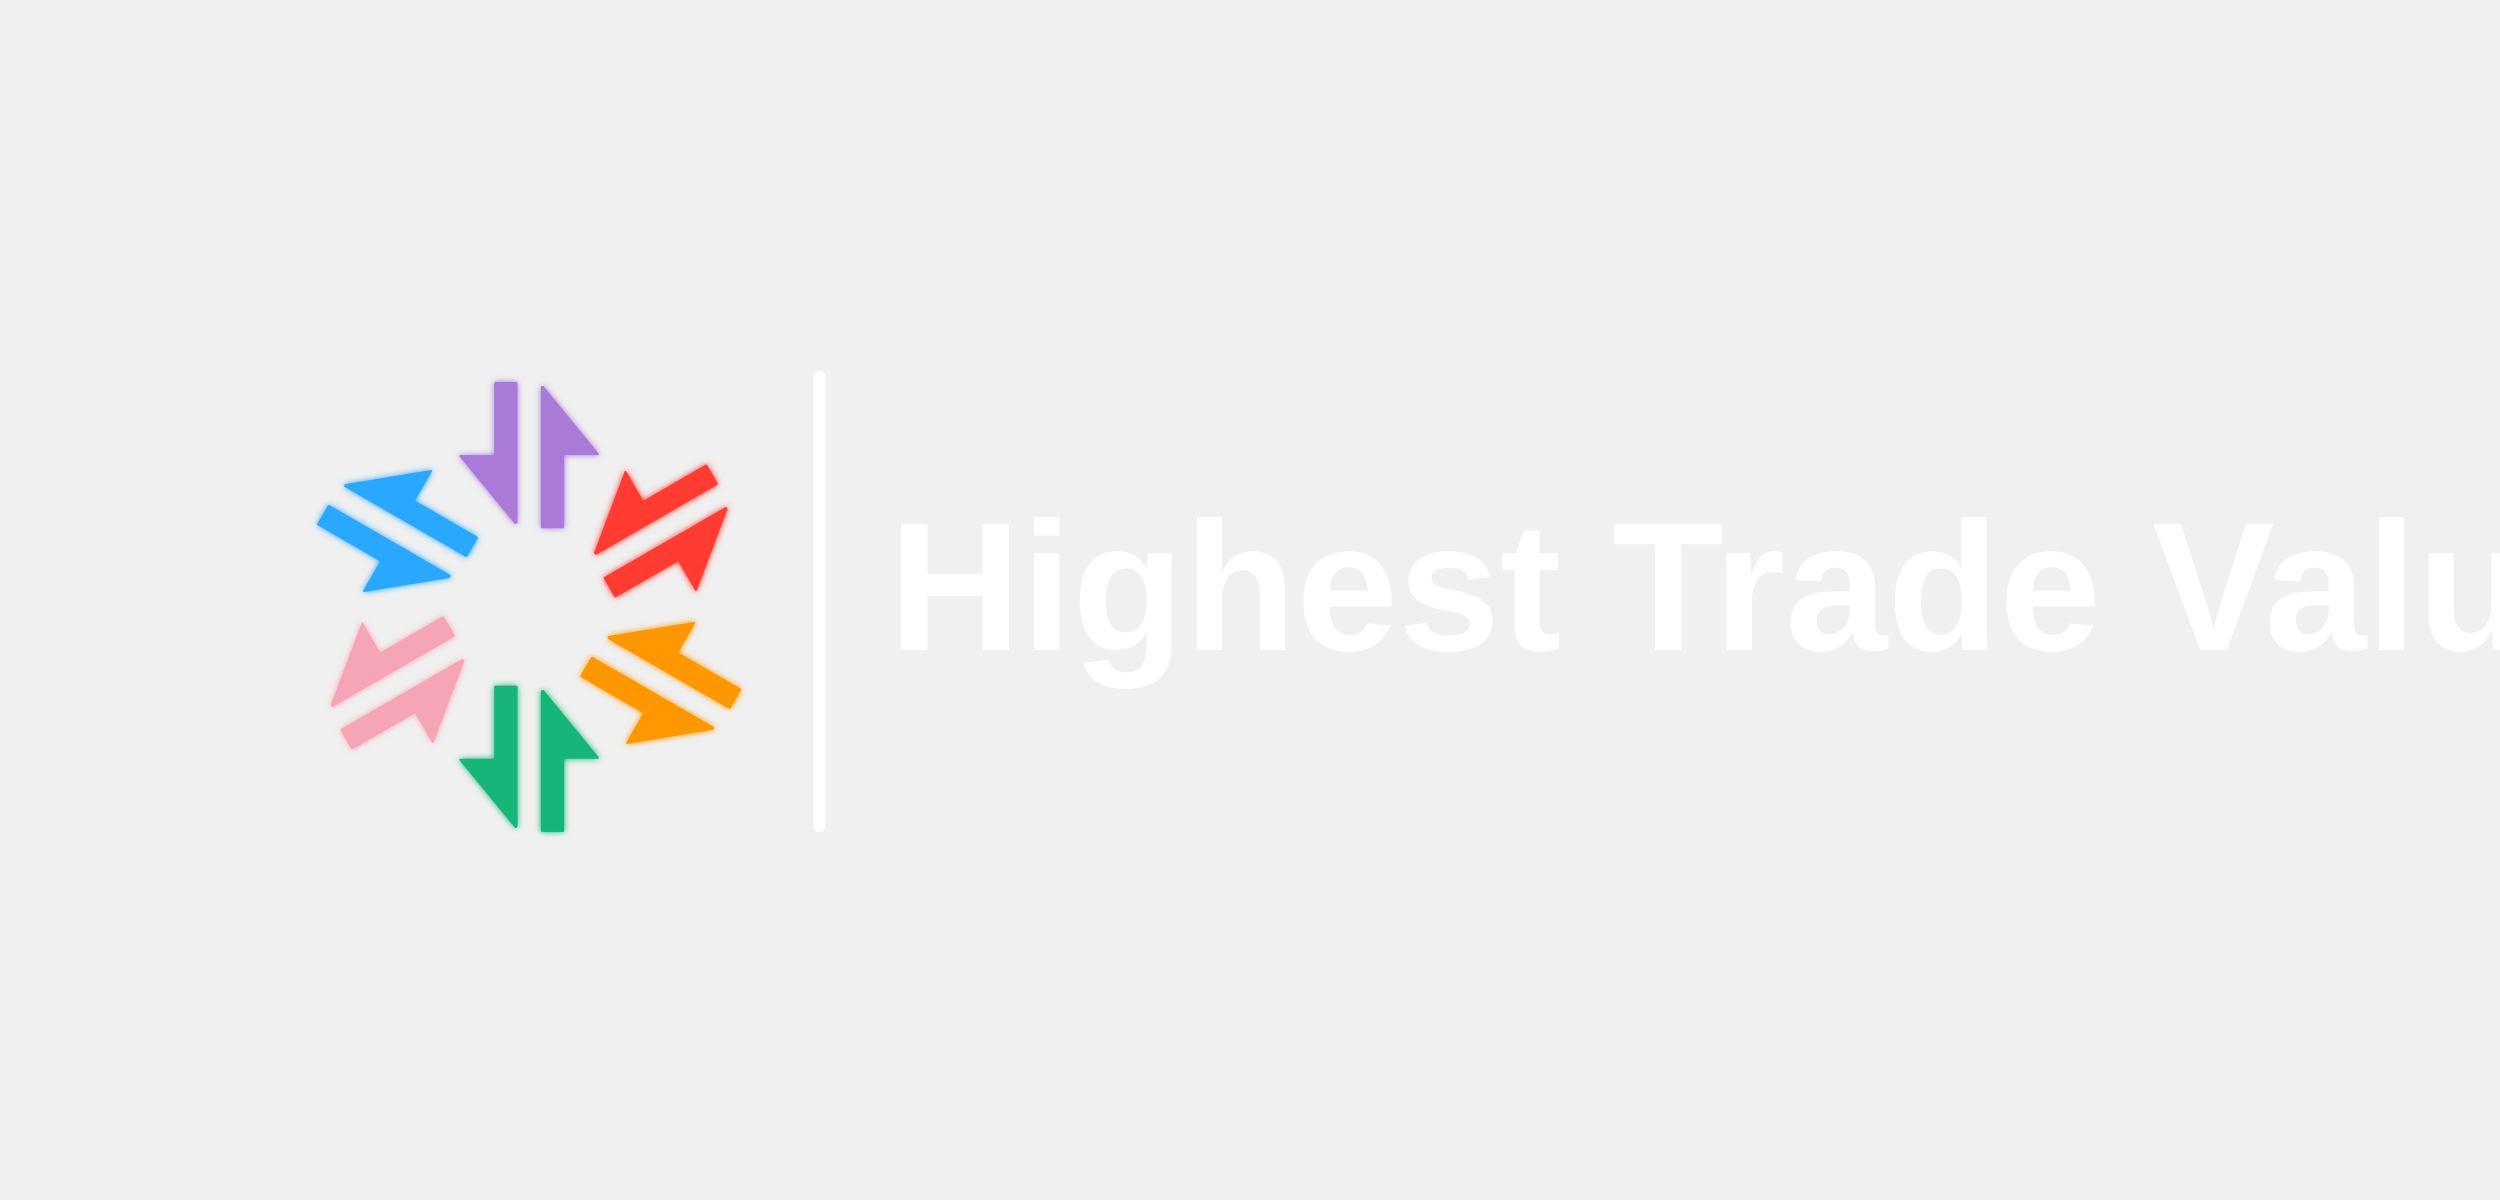
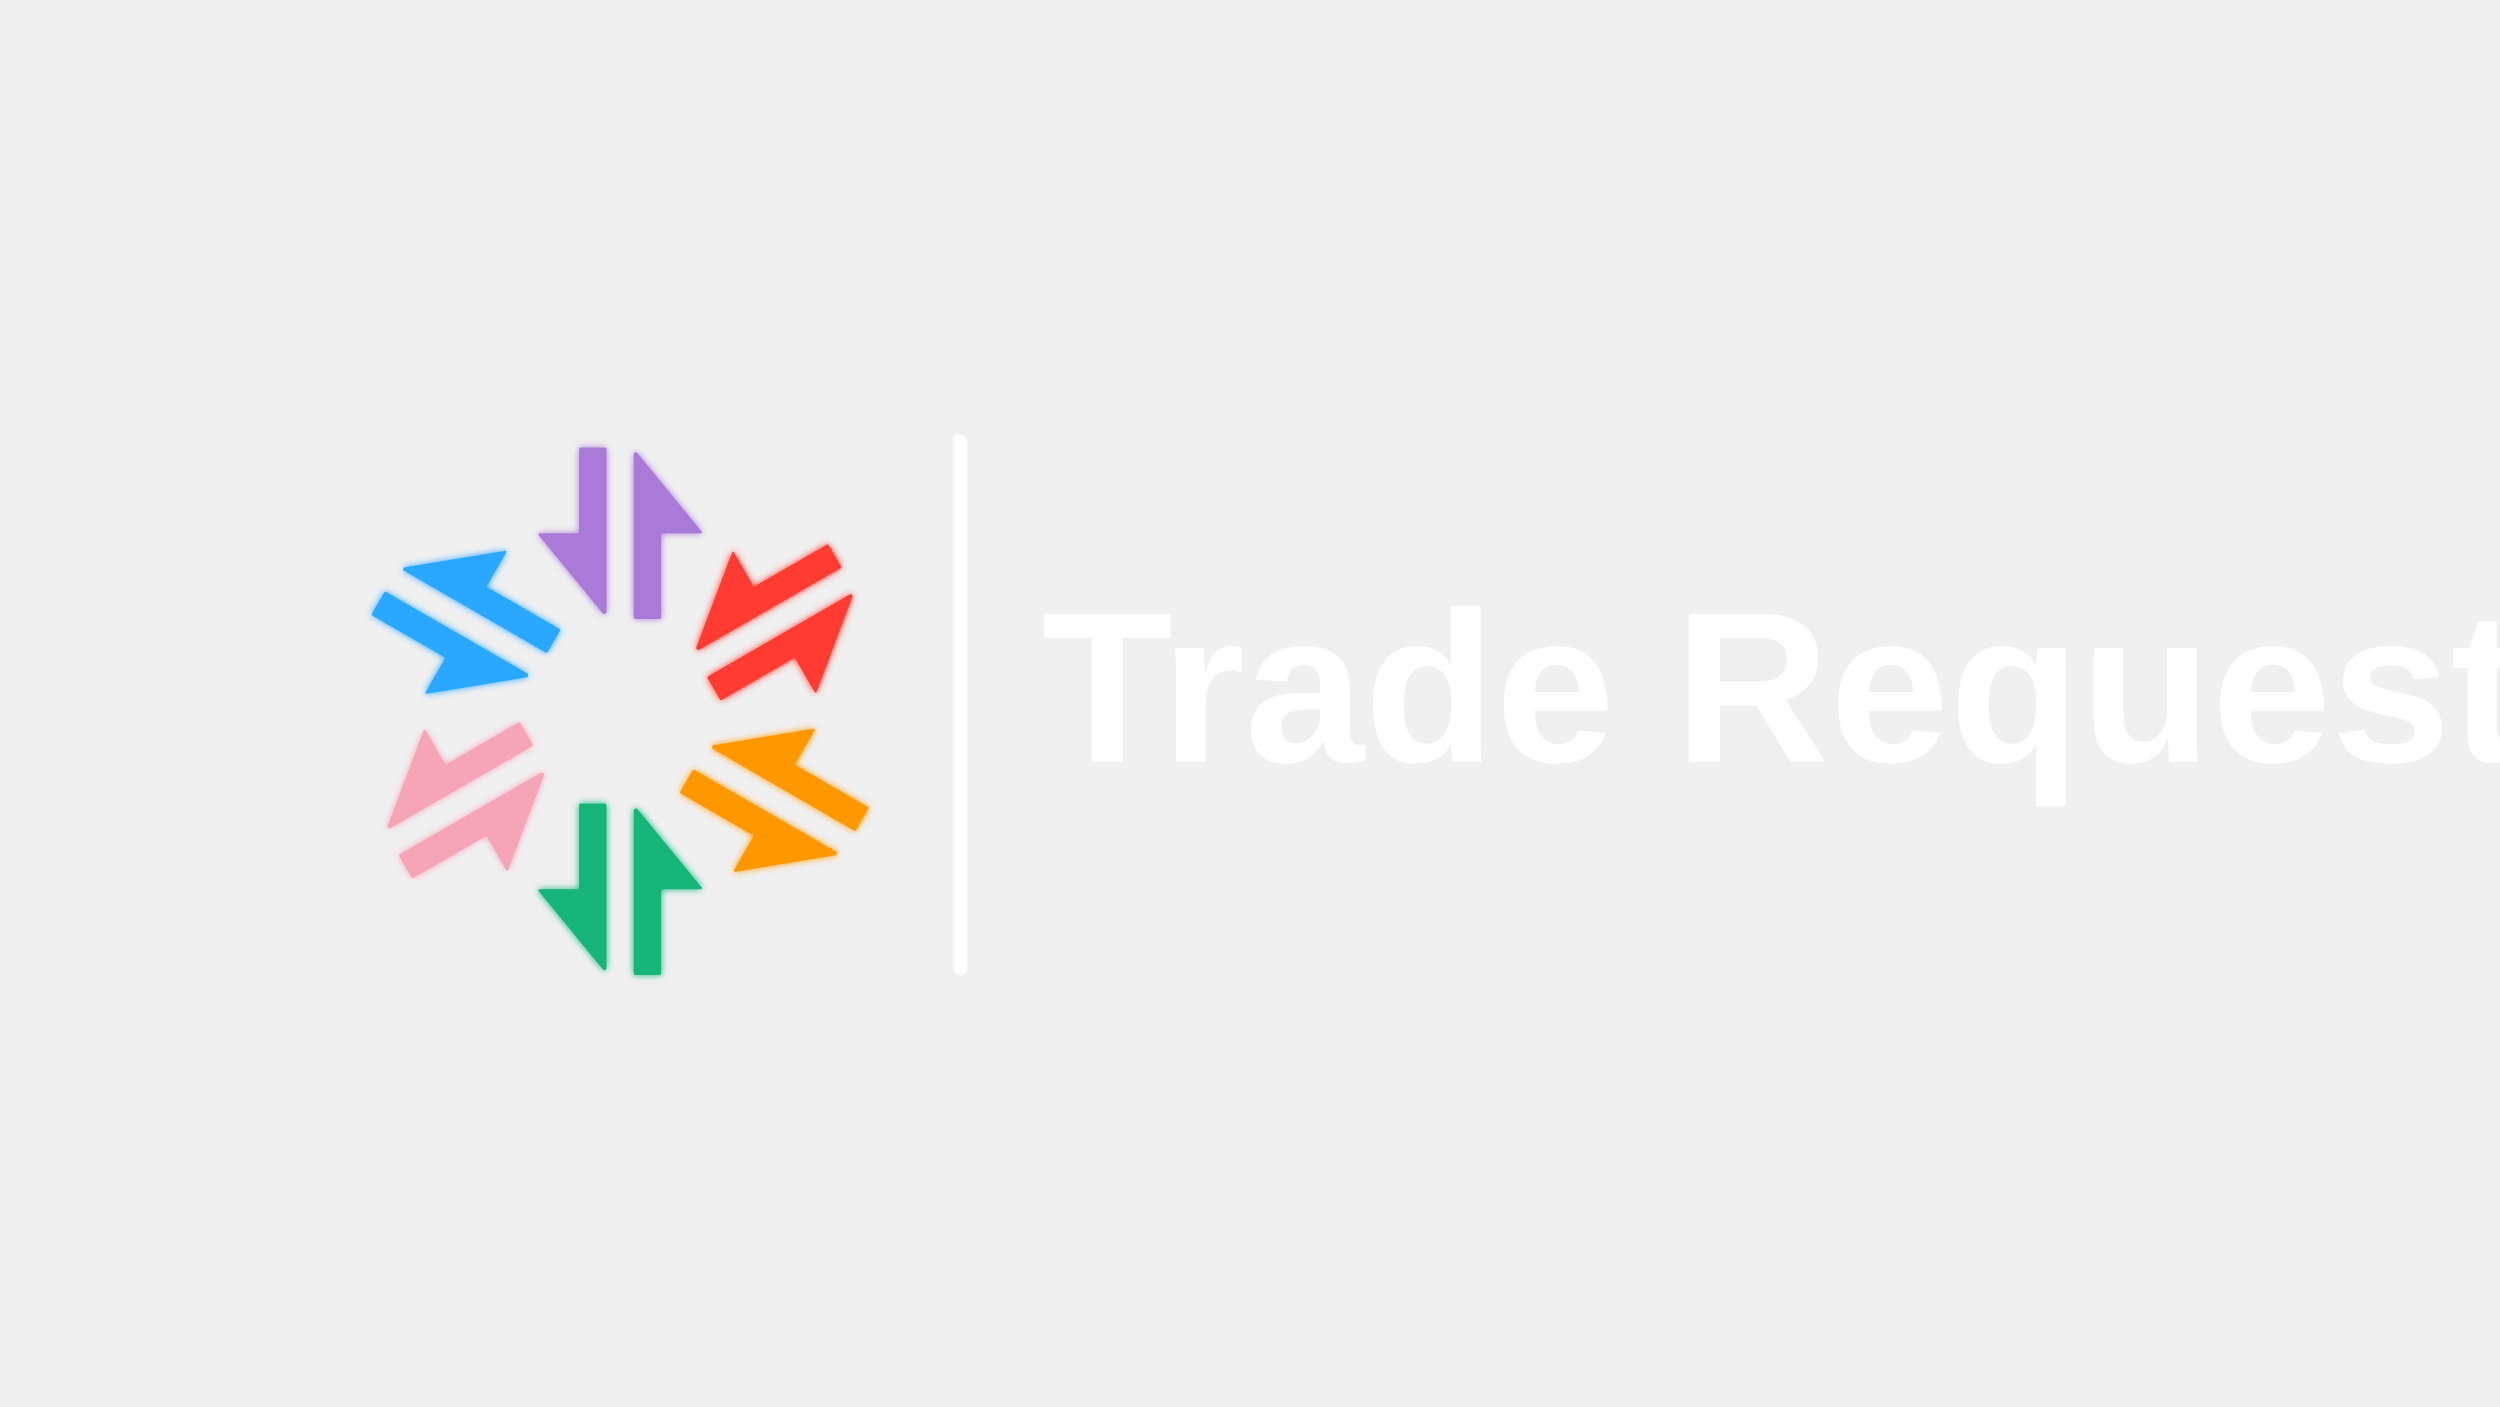
- <svg xmlns="http://www.w3.org/2000/svg" viewBox="0 0 1800 864" width="1800" height="864">
+ <svg xmlns="http://www.w3.org/2000/svg" viewBox="0 0 1536 864" width="1536" height="864">
  <defs>
    <filter id="wheelGlow" x="-20%" y="-20%" width="140%" height="140%">
      <feGaussianBlur stdDeviation="1.5" result="blur" />
      <feMerge>
        <feMergeNode in="blur" />
        <feMergeNode in="SourceGraphic" />
      </feMerge>
    </filter>
  </defs>
  <svg x="228.00" y="275.00" width="306.00" height="324.00" viewBox="295.651 289.25 208.698 221.5" overflow="visible">
    <g filter="url(#wheelGlow)">
      <g>
        <animateTransform attributeName="transform" type="rotate" from="0 400 400" to="360 400 400" dur="12s" repeatCount="indefinite" />
        <g transform="translate(400.00,361.25) rotate(0) scale(0.82,1)">
          <polygon points="-7.00,-2.50 -8.50,-2.00 -42.00,-35.50 -41.50,-36.00 -21.50,-36.00 -21.00,-36.50 -21.00,-71.50 -20.50,-72.00 -7.50,-72.00 -7.00,-71.50 -7.00,-2.50" fill="#A97AD7" />
          <polygon points="20.50,0.00 7.50,0.00 7.00,-0.50 7.00,-69.50 7.50,-70.00 8.50,-70.00 42.00,-36.50 41.50,-36.00 21.50,-36.00 21.00,-35.50 21.00,-0.50 20.50,0.00" fill="#A97AD7" />
        </g>
        <g transform="translate(433.59,380.62) rotate(60) scale(0.82,1)">
          <polygon points="-7.00,-2.50 -8.50,-2.00 -42.00,-35.50 -41.50,-36.00 -21.50,-36.00 -21.00,-36.50 -21.00,-71.50 -20.50,-72.00 -7.50,-72.00 -7.00,-71.50 -7.00,-2.50" fill="#FF3B30" />
          <polygon points="20.50,0.00 7.50,0.00 7.00,-0.50 7.00,-69.50 7.50,-70.00 8.50,-70.00 42.00,-36.50 41.50,-36.00 21.50,-36.00 21.00,-35.50 21.00,-0.50 20.50,0.00" fill="#FF3B30" />
        </g>
        <g transform="translate(433.59,419.38) rotate(120) scale(0.82,1)">
          <polygon points="-7.00,-2.50 -8.50,-2.00 -42.00,-35.50 -41.50,-36.00 -21.50,-36.00 -21.00,-36.50 -21.00,-71.50 -20.50,-72.00 -7.50,-72.00 -7.00,-71.50 -7.00,-2.50" fill="#FF9800" />
          <polygon points="20.50,0.00 7.50,0.00 7.00,-0.50 7.00,-69.50 7.50,-70.00 8.50,-70.00 42.00,-36.50 41.50,-36.00 21.50,-36.00 21.00,-35.50 21.00,-0.50 20.50,0.00" fill="#FF9800" />
        </g>
        <g transform="translate(400.00,438.75) rotate(180) scale(0.82,1)">
          <polygon points="-7.00,-2.50 -8.50,-2.00 -42.00,-35.50 -41.50,-36.00 -21.50,-36.00 -21.00,-36.50 -21.00,-71.50 -20.50,-72.00 -7.50,-72.00 -7.00,-71.50 -7.00,-2.50" fill="#18B57A" />
          <polygon points="20.50,0.00 7.50,0.00 7.00,-0.50 7.00,-69.50 7.50,-70.00 8.50,-70.00 42.00,-36.50 41.50,-36.00 21.50,-36.00 21.00,-35.50 21.00,-0.50 20.50,0.00" fill="#18B57A" />
        </g>
        <g transform="translate(366.41,419.38) rotate(240) scale(0.82,1)">
          <polygon points="-7.00,-2.50 -8.50,-2.00 -42.00,-35.50 -41.50,-36.00 -21.50,-36.00 -21.00,-36.50 -21.00,-71.50 -20.50,-72.00 -7.50,-72.00 -7.00,-71.50 -7.00,-2.50" fill="#F6A5B6" />
          <polygon points="20.50,0.00 7.50,0.00 7.00,-0.50 7.00,-69.50 7.50,-70.00 8.50,-70.00 42.00,-36.50 41.50,-36.00 21.50,-36.00 21.00,-35.50 21.00,-0.50 20.50,0.00" fill="#F6A5B6" />
        </g>
        <g transform="translate(366.41,380.62) rotate(300) scale(0.82,1)">
          <polygon points="-7.00,-2.50 -8.50,-2.00 -42.00,-35.50 -41.50,-36.00 -21.50,-36.00 -21.00,-36.50 -21.00,-71.50 -20.50,-72.00 -7.50,-72.00 -7.00,-71.50 -7.00,-2.50" fill="#29A8FF" />
          <polygon points="20.50,0.00 7.50,0.00 7.00,-0.50 7.00,-69.50 7.50,-70.00 8.50,-70.00 42.00,-36.50 41.50,-36.00 21.50,-36.00 21.00,-35.50 21.00,-0.50 20.50,0.00" fill="#29A8FF" />
        </g>
      </g>
    </g>
  </svg>
  <line x1="590" y1="271" x2="590" y2="595" stroke="white" stroke-width="8.5" stroke-linecap="round" />
-   <text x="640" y="468" text-anchor="start" font-family="Montserrat, Avenir Next, Gotham, Arial, Helvetica, sans-serif" font-size="132" font-weight="700" fill="white">Highest Trade Value</text>
+   <text x="640" y="468" text-anchor="start" font-family="Montserrat, Avenir Next, Gotham, Arial, Helvetica, sans-serif" font-size="132" font-weight="700" fill="white">Trade Request</text>
</svg>
